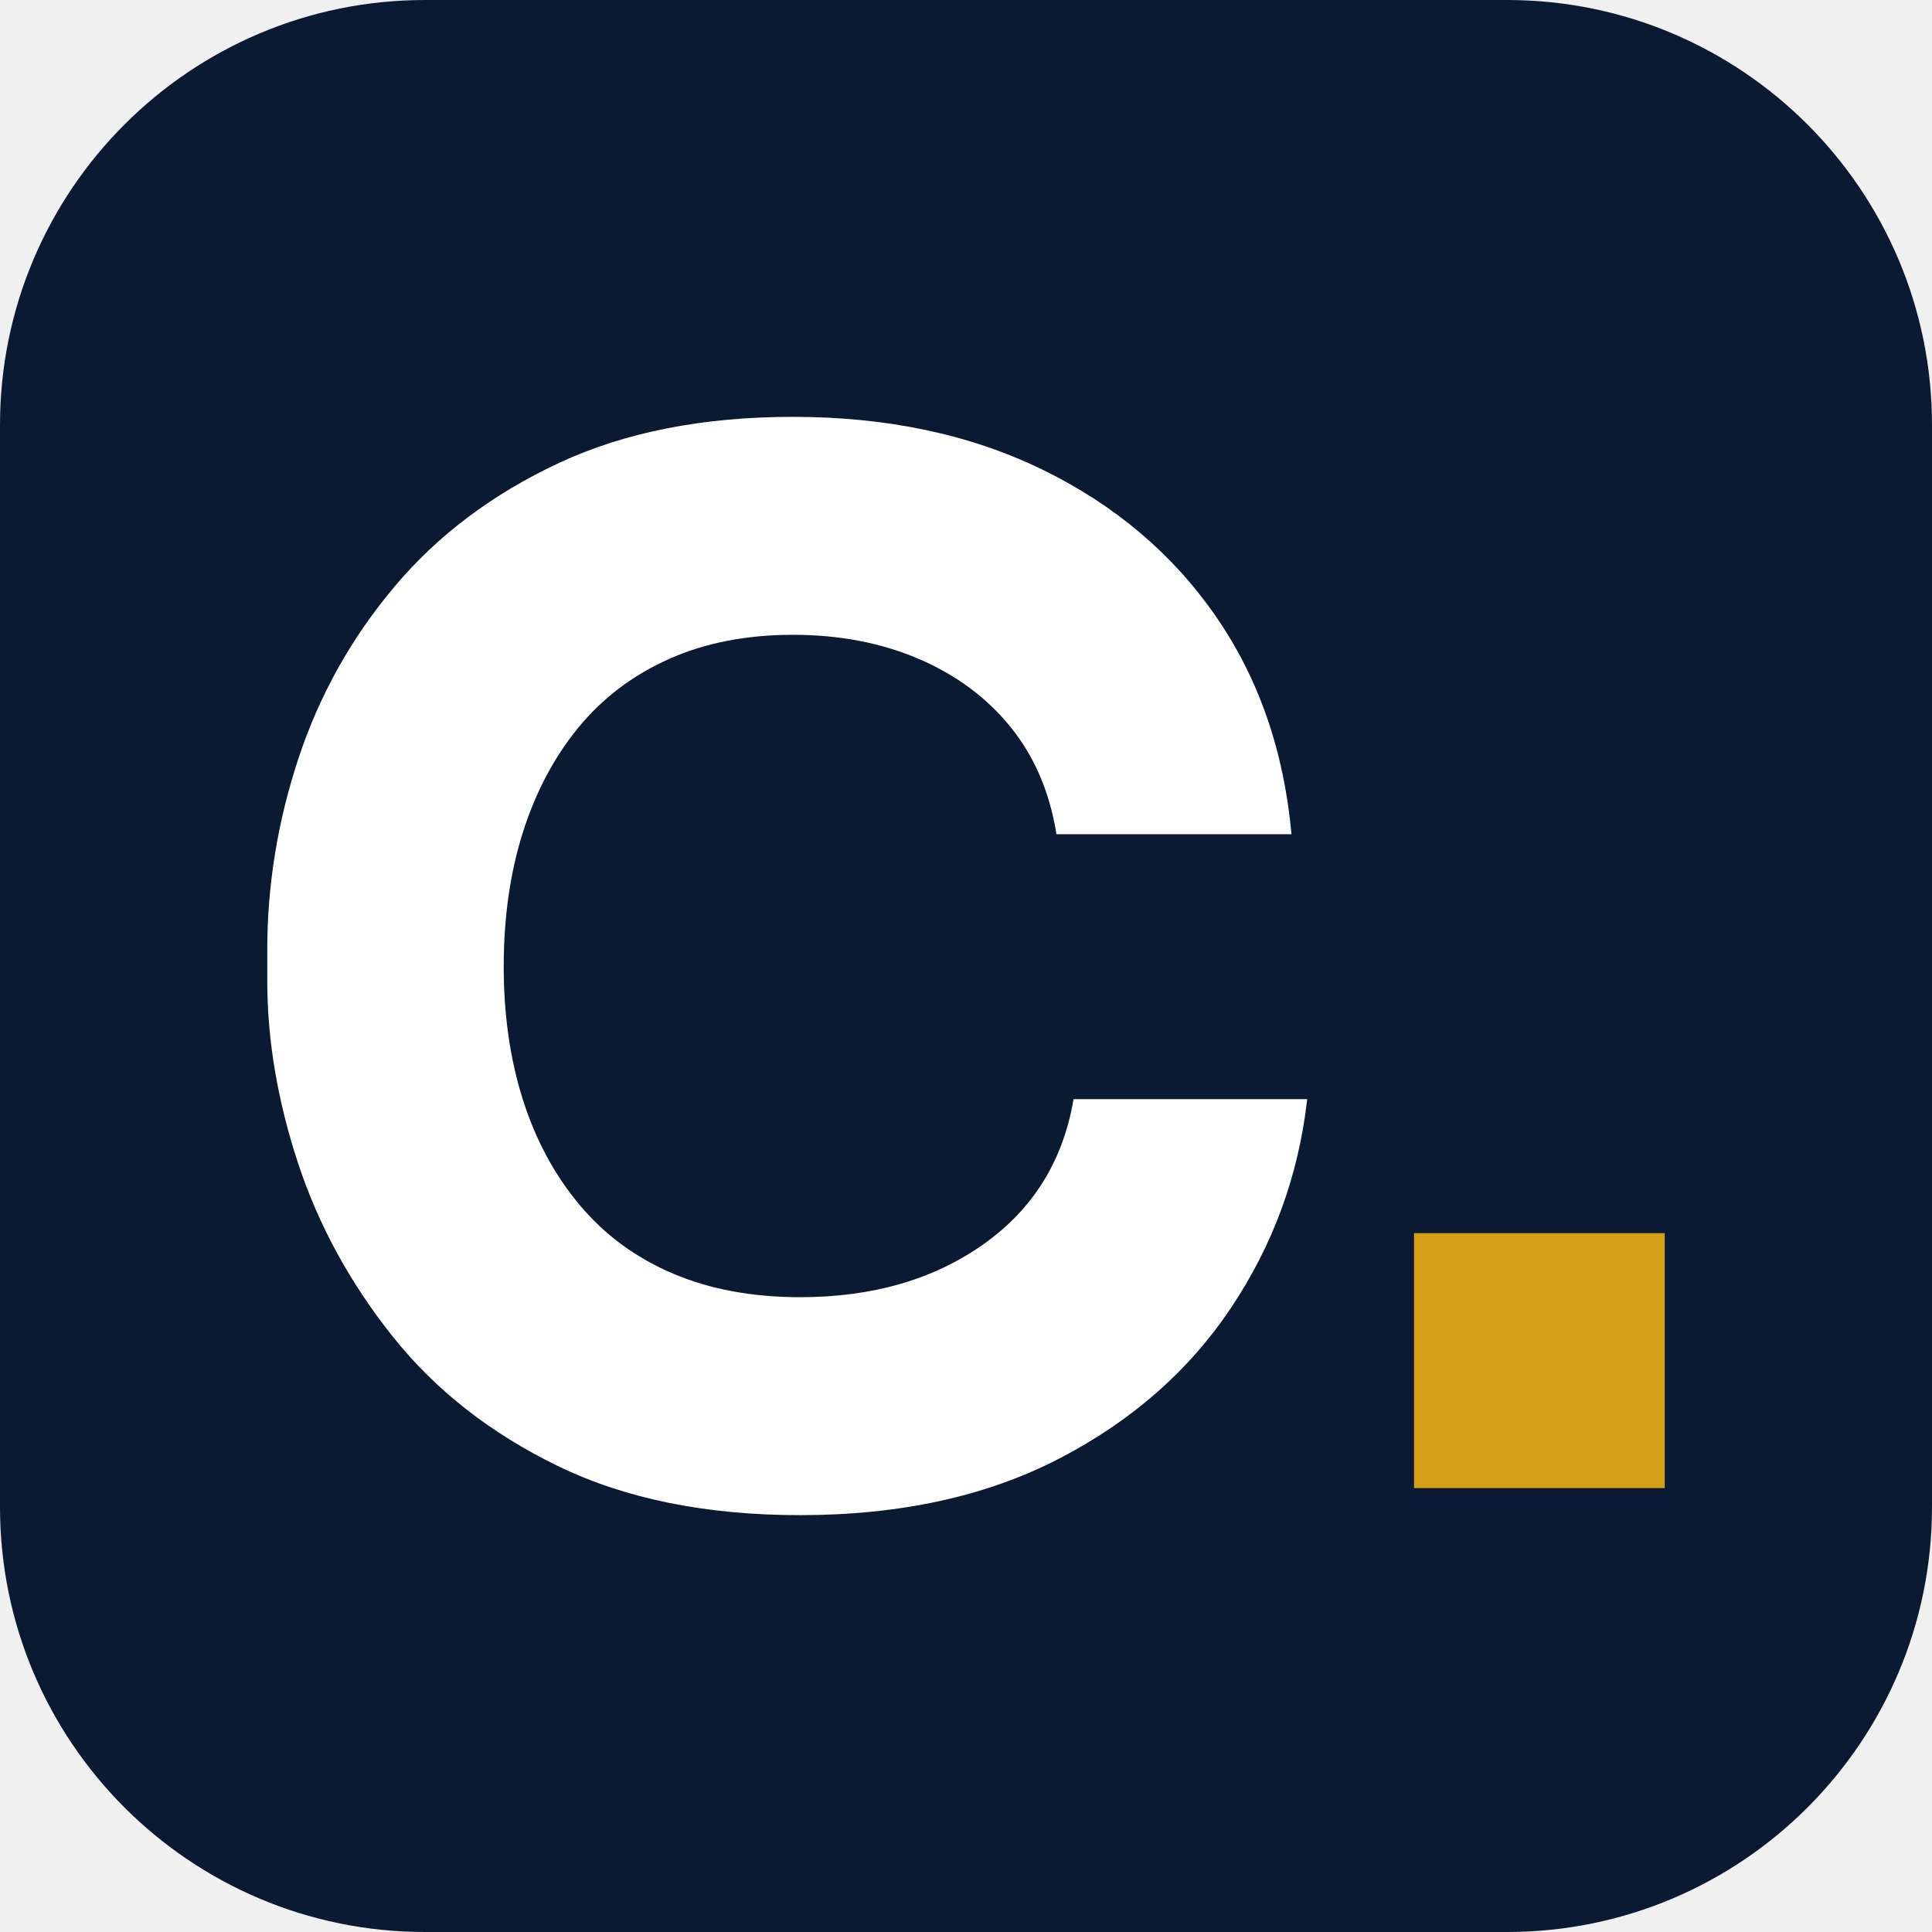
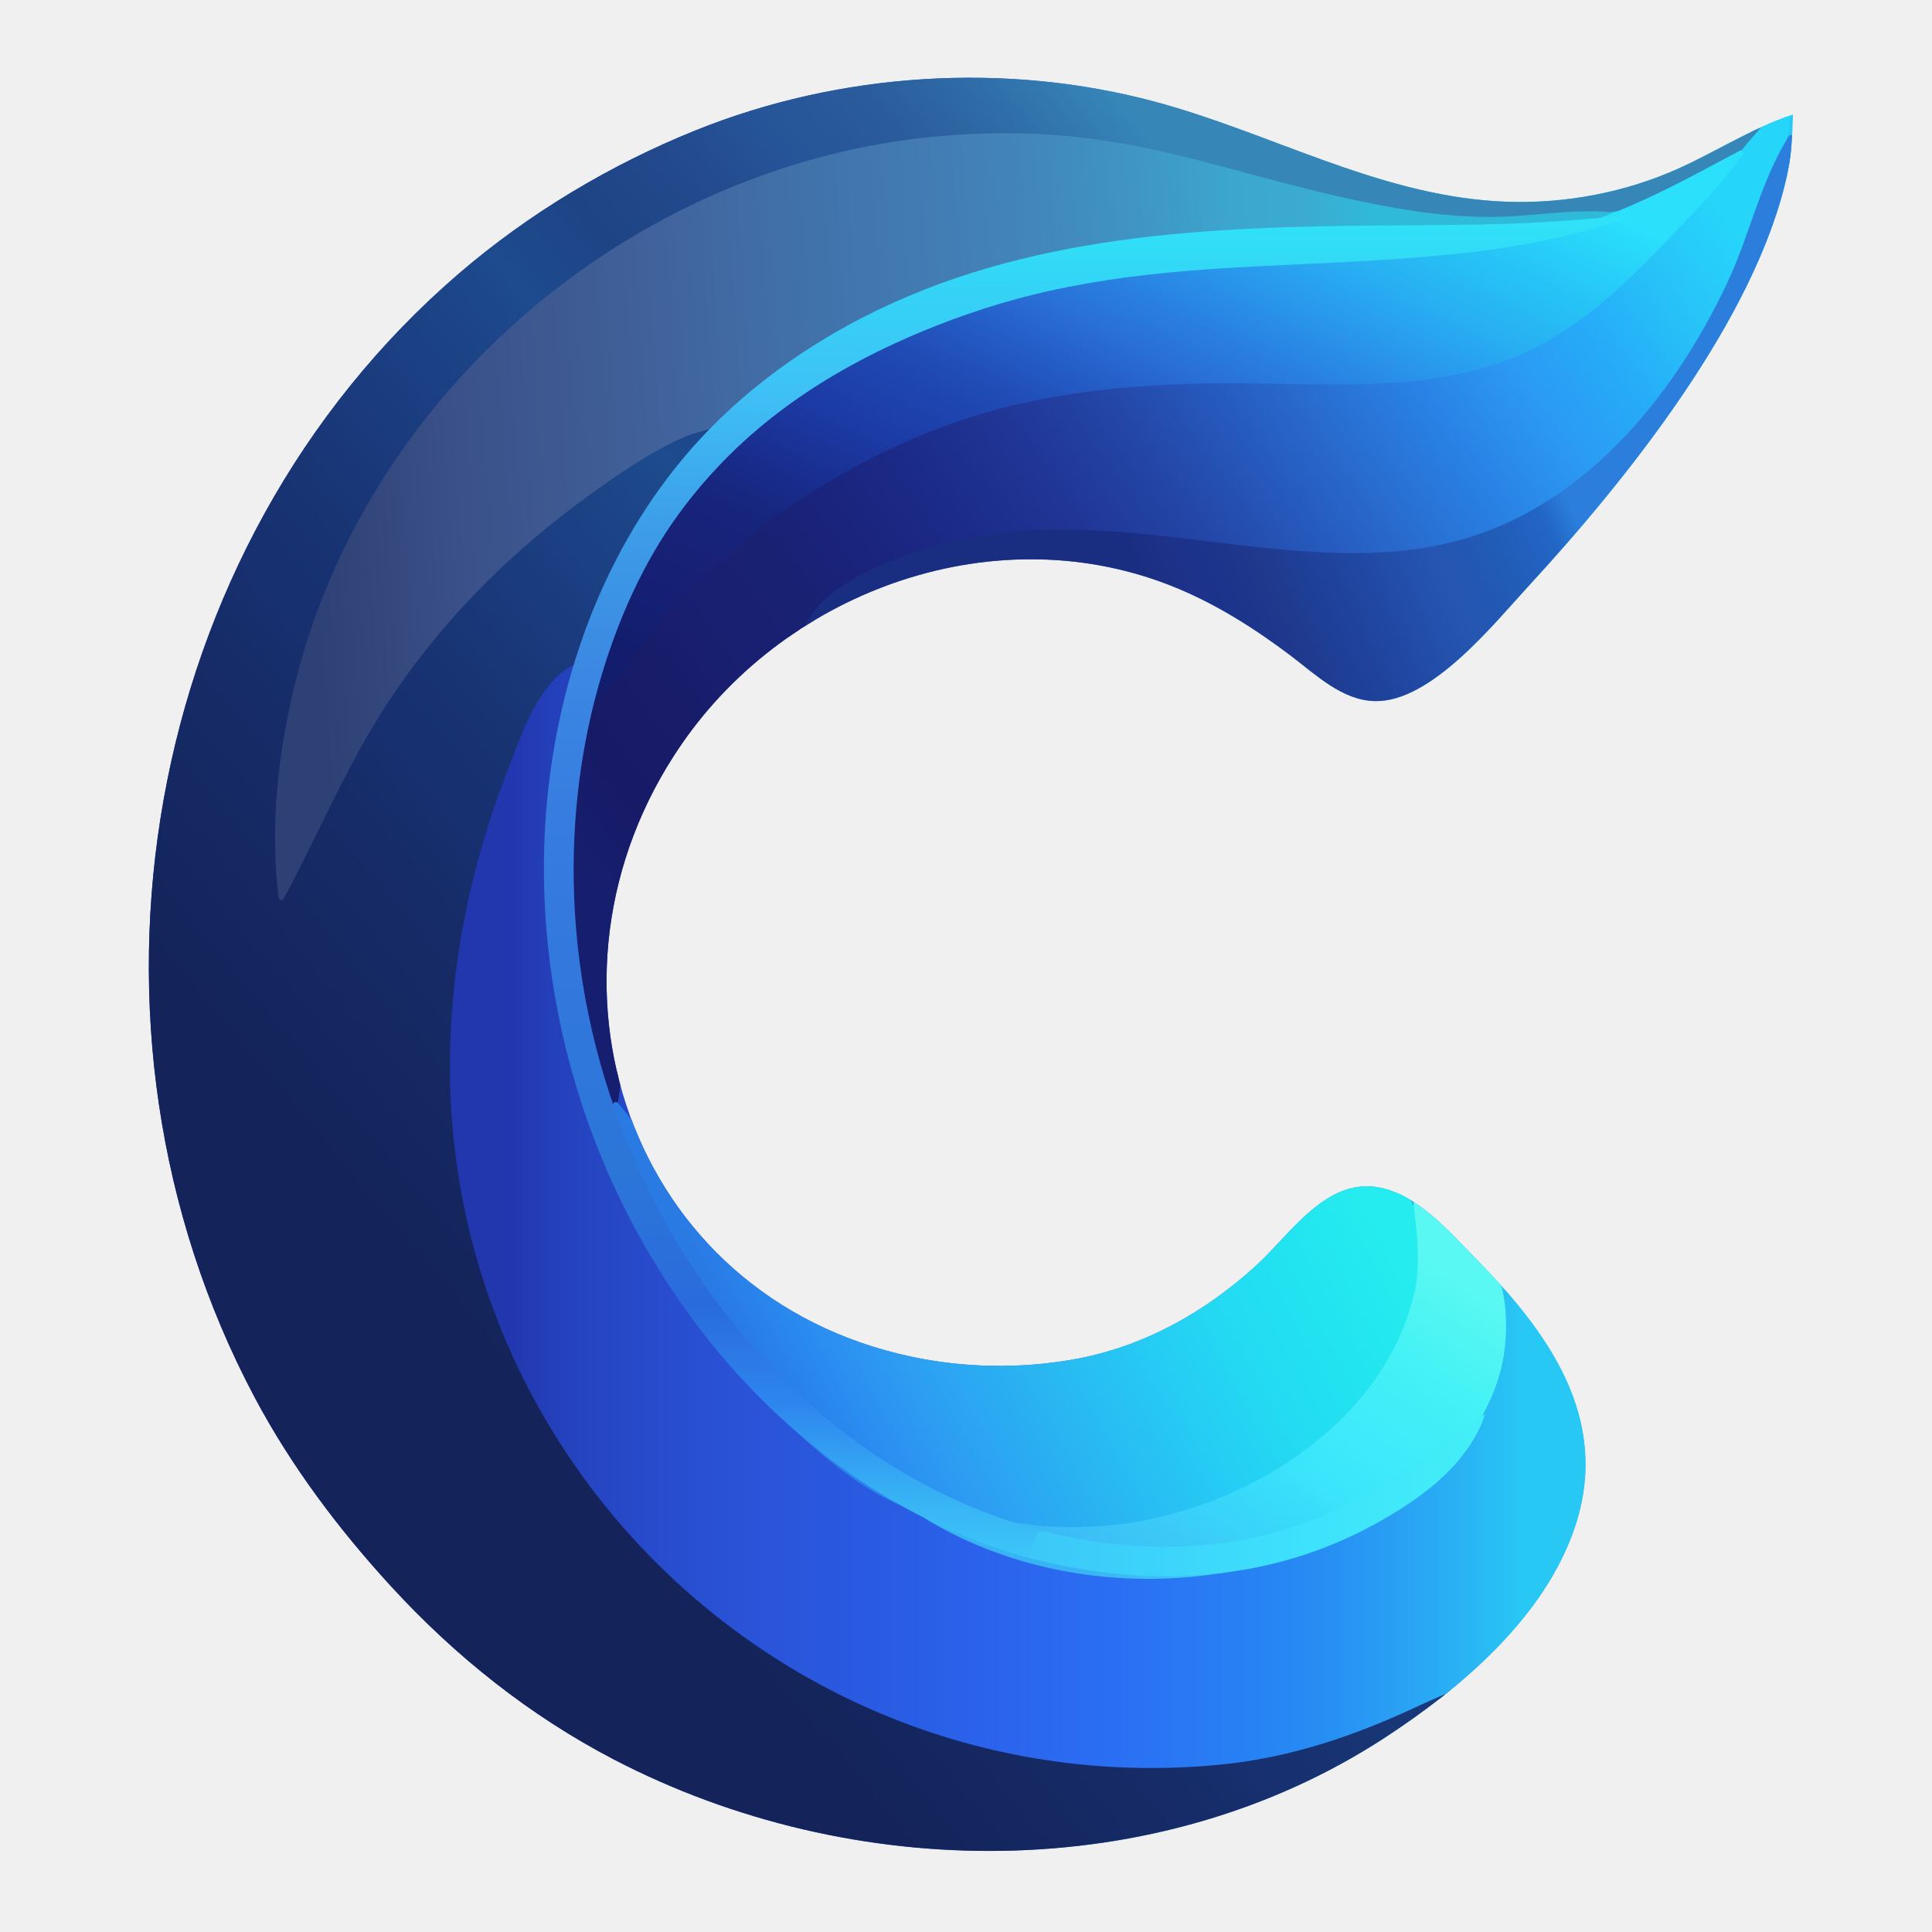
- <svg xmlns="http://www.w3.org/2000/svg" viewBox="0 0 512 512" width="512" height="512">
-   <defs />
-   <path id="tile" d="M112.64 0.00L399.36 0.00C461.57 0.00 512.00 50.43 512.00 112.64L512.00 399.36C512.00 461.57 461.57 512.00 399.36 512.00L112.64 512.00C50.43 512.00 0.00 461.57 0.00 399.36L0.00 112.64C0.00 50.43 50.43 0.00 112.64 0.00Z" fill="#0A1A33" />
-   <path id="C" d="M212.02 401.53C187.10 401.53 165.71 397.19 147.84 388.51C129.97 379.83 115.37 368.38 104.05 354.16C92.72 339.94 84.35 324.58 78.94 308.10C73.53 291.61 70.83 275.57 70.83 259.96L70.83 251.66C70.83 234.54 73.59 217.62 79.13 200.88C84.67 184.15 93.16 168.98 104.61 155.39C116.07 141.80 130.54 130.91 148.03 122.74C165.52 114.56 186.22 110.47 210.13 110.47C235.05 110.47 257.07 115.12 276.20 124.43C295.33 133.75 310.61 146.64 322.07 163.13C333.52 179.61 340.25 198.93 342.26 221.08L279.97 221.08C278.21 210.01 274.18 200.57 267.89 192.77C261.60 184.96 253.48 178.92 243.54 174.64C233.60 170.37 222.46 168.23 210.13 168.23C197.80 168.23 186.85 170.37 177.29 174.64C167.72 178.92 159.73 184.96 153.31 192.77C146.90 200.57 141.99 209.82 138.59 220.51C135.19 231.21 133.49 243.10 133.49 256.19C133.49 269.02 135.19 280.79 138.59 291.49C141.99 302.18 147.02 311.50 153.69 319.42C160.36 327.35 168.60 333.39 178.42 337.54C188.23 341.70 199.43 343.77 212.02 343.77C231.15 343.77 247.32 339.12 260.53 329.81C273.74 320.49 281.73 307.66 284.50 291.30L346.42 291.30C344.15 311.43 337.42 329.87 326.22 346.61C315.02 363.34 299.79 376.68 280.54 386.62C261.29 396.56 238.45 401.53 212.02 401.53Z" fill="#FFFFFF" />
-   <path id="dot" d="M374.73 394.36L374.73 326.79L441.17 326.79L441.17 394.36Z" fill="#D4A017" />
+ <svg xmlns="http://www.w3.org/2000/svg" viewBox="237 460 520 520" width="520" height="520">
+   <defs>
+     <linearGradient id="g0" gradientUnits="userSpaceOnUse" x1="610.71" y1="554.34" x2="293.48" y2="820.53">
+       <stop offset="0" stop-color="#3686b8" />
+       <stop offset="0.031" stop-color="#3686b8" />
+       <stop offset="0.094" stop-color="#2f6da8" />
+       <stop offset="0.156" stop-color="#2a5b9b" />
+       <stop offset="0.219" stop-color="#265498" />
+       <stop offset="0.281" stop-color="#22498b" />
+       <stop offset="0.344" stop-color="#1e4486" />
+       <stop offset="0.406" stop-color="#1d4b8e" />
+       <stop offset="0.469" stop-color="#1b4285" />
+       <stop offset="0.531" stop-color="#1a3b7e" />
+       <stop offset="0.594" stop-color="#183473" />
+       <stop offset="0.656" stop-color="#17306f" />
+       <stop offset="0.719" stop-color="#162b67" />
+       <stop offset="0.781" stop-color="#152862" />
+       <stop offset="0.844" stop-color="#14255c" />
+       <stop offset="0.906" stop-color="#14235a" />
+       <stop offset="0.969" stop-color="#142359" />
+       <stop offset="1" stop-color="#142359" />
+     </linearGradient>
+     <linearGradient id="g1" gradientUnits="userSpaceOnUse" x1="363.5" y1="852.15" x2="656.5" y2="852.15">
+       <stop offset="0" stop-color="#2236ae" />
+       <stop offset="0.031" stop-color="#2236ae" />
+       <stop offset="0.094" stop-color="#2543bf" />
+       <stop offset="0.156" stop-color="#274aca" />
+       <stop offset="0.219" stop-color="#2950d3" />
+       <stop offset="0.281" stop-color="#2a55da" />
+       <stop offset="0.344" stop-color="#2959e0" />
+       <stop offset="0.406" stop-color="#2a5de5" />
+       <stop offset="0.469" stop-color="#2b62ec" />
+       <stop offset="0.531" stop-color="#2b68f0" />
+       <stop offset="0.594" stop-color="#2a6ff3" />
+       <stop offset="0.656" stop-color="#2978f4" />
+       <stop offset="0.719" stop-color="#2782f3" />
+       <stop offset="0.781" stop-color="#278df3" />
+       <stop offset="0.844" stop-color="#299ef4" />
+       <stop offset="0.906" stop-color="#29b1f4" />
+       <stop offset="0.969" stop-color="#28c8f4" />
+       <stop offset="1" stop-color="#28c8f4" />
+     </linearGradient>
+     <linearGradient id="g2" gradientUnits="userSpaceOnUse" x1="695.02" y1="489.63" x2="389.68" y2="711.47">
+       <stop offset="0" stop-color="#26d5fa" />
+       <stop offset="0.031" stop-color="#26d5fa" />
+       <stop offset="0.094" stop-color="#27c3f8" />
+       <stop offset="0.156" stop-color="#26acf8" />
+       <stop offset="0.219" stop-color="#2b99f3" />
+       <stop offset="0.281" stop-color="#2982e5" />
+       <stop offset="0.344" stop-color="#296dd0" />
+       <stop offset="0.406" stop-color="#2658bb" />
+       <stop offset="0.469" stop-color="#2345a6" />
+       <stop offset="0.531" stop-color="#203696" />
+       <stop offset="0.594" stop-color="#1c2c8a" />
+       <stop offset="0.656" stop-color="#1a257f" />
+       <stop offset="0.719" stop-color="#192173" />
+       <stop offset="0.781" stop-color="#192071" />
+       <stop offset="0.844" stop-color="#181c69" />
+       <stop offset="0.906" stop-color="#171a67" />
+       <stop offset="0.969" stop-color="#161f6f" />
+       <stop offset="1" stop-color="#161f6f" />
+     </linearGradient>
+     <linearGradient id="g3" gradientUnits="userSpaceOnUse" x1="619.03" y1="543.63" x2="308.15" y2="565.36">
+       <stop offset="0" stop-color="#2fbad9" />
+       <stop offset="0.031" stop-color="#2fbad9" />
+       <stop offset="0.094" stop-color="#3babd1" />
+       <stop offset="0.156" stop-color="#3ca6ce" />
+       <stop offset="0.219" stop-color="#3f99c6" />
+       <stop offset="0.281" stop-color="#408ebf" />
+       <stop offset="0.344" stop-color="#4284b9" />
+       <stop offset="0.406" stop-color="#427db4" />
+       <stop offset="0.469" stop-color="#4177af" />
+       <stop offset="0.531" stop-color="#4171a9" />
+       <stop offset="0.594" stop-color="#416aa3" />
+       <stop offset="0.656" stop-color="#41629c" />
+       <stop offset="0.719" stop-color="#3f5c94" />
+       <stop offset="0.781" stop-color="#3d568f" />
+       <stop offset="0.844" stop-color="#3a5088" />
+       <stop offset="0.906" stop-color="#34487d" />
+       <stop offset="0.969" stop-color="#2e4176" />
+       <stop offset="1" stop-color="#2e4176" />
+     </linearGradient>
+     <linearGradient id="g4" gradientUnits="userSpaceOnUse" x1="614.44" y1="791.07" x2="459.15" y2="873.64">
+       <stop offset="0" stop-color="#25ecee" />
+       <stop offset="0.031" stop-color="#25ecee" />
+       <stop offset="0.094" stop-color="#24e8ef" />
+       <stop offset="0.156" stop-color="#22e4f0" />
+       <stop offset="0.219" stop-color="#22e0f1" />
+       <stop offset="0.281" stop-color="#23dcf2" />
+       <stop offset="0.344" stop-color="#24d5f2" />
+       <stop offset="0.406" stop-color="#25cef4" />
+       <stop offset="0.469" stop-color="#26c6f3" />
+       <stop offset="0.531" stop-color="#28bef3" />
+       <stop offset="0.594" stop-color="#29b6f2" />
+       <stop offset="0.656" stop-color="#2aadf2" />
+       <stop offset="0.719" stop-color="#2ca5f3" />
+       <stop offset="0.781" stop-color="#2d9bf2" />
+       <stop offset="0.844" stop-color="#2b91f1" />
+       <stop offset="0.906" stop-color="#2986ee" />
+       <stop offset="0.969" stop-color="#2a7ae4" />
+       <stop offset="1" stop-color="#2a7ae4" />
+     </linearGradient>
+     <linearGradient id="g5" gradientUnits="userSpaceOnUse" x1="583.41" y1="467.21" x2="480.78" y2="677.63">
+       <stop offset="0" stop-color="#2ae0fb" />
+       <stop offset="0.031" stop-color="#2ae0fb" />
+       <stop offset="0.094" stop-color="#27cff9" />
+       <stop offset="0.156" stop-color="#26bff5" />
+       <stop offset="0.219" stop-color="#28adf2" />
+       <stop offset="0.281" stop-color="#2998ec" />
+       <stop offset="0.344" stop-color="#2982e2" />
+       <stop offset="0.406" stop-color="#296fd6" />
+       <stop offset="0.469" stop-color="#245bc5" />
+       <stop offset="0.531" stop-color="#204ab4" />
+       <stop offset="0.594" stop-color="#1d40aa" />
+       <stop offset="0.656" stop-color="#1b369e" />
+       <stop offset="0.719" stop-color="#182c8b" />
+       <stop offset="0.781" stop-color="#17247b" />
+       <stop offset="0.844" stop-color="#172277" />
+       <stop offset="0.906" stop-color="#152075" />
+       <stop offset="0.969" stop-color="#121e6d" />
+       <stop offset="1" stop-color="#121e6d" />
+     </linearGradient>
+     <linearGradient id="g6" gradientUnits="userSpaceOnUse" x1="663.66" y1="596.27" x2="554.34" y2="644.94">
+       <stop offset="0" stop-color="#2b7edc" />
+       <stop offset="0.031" stop-color="#2b7edc" />
+       <stop offset="0.094" stop-color="#2267c5" />
+       <stop offset="0.156" stop-color="#2260bf" />
+       <stop offset="0.219" stop-color="#215db7" />
+       <stop offset="0.281" stop-color="#2258b3" />
+       <stop offset="0.344" stop-color="#2456b2" />
+       <stop offset="0.406" stop-color="#2352ae" />
+       <stop offset="0.469" stop-color="#224ca8" />
+       <stop offset="0.531" stop-color="#2047a1" />
+       <stop offset="0.594" stop-color="#1f429c" />
+       <stop offset="0.656" stop-color="#1f3e95" />
+       <stop offset="0.719" stop-color="#1f398d" />
+       <stop offset="0.781" stop-color="#1e358c" />
+       <stop offset="0.844" stop-color="#1c338c" />
+       <stop offset="0.906" stop-color="#1d3189" />
+       <stop offset="0.969" stop-color="#1a2e81" />
+       <stop offset="1" stop-color="#1a2e81" />
+     </linearGradient>
+     <linearGradient id="g7" gradientUnits="userSpaceOnUse" x1="631.12" y1="800.61" x2="557.89" y2="909.18">
+       <stop offset="0" stop-color="#5af8f2" />
+       <stop offset="0.031" stop-color="#5af8f2" />
+       <stop offset="0.094" stop-color="#52f6f3" />
+       <stop offset="0.156" stop-color="#4cf4f3" />
+       <stop offset="0.219" stop-color="#45f2f5" />
+       <stop offset="0.281" stop-color="#42eff7" />
+       <stop offset="0.344" stop-color="#40edf9" />
+       <stop offset="0.406" stop-color="#3febfb" />
+       <stop offset="0.469" stop-color="#3de8fb" />
+       <stop offset="0.531" stop-color="#3be4fb" />
+       <stop offset="0.594" stop-color="#39defa" />
+       <stop offset="0.656" stop-color="#38d8f9" />
+       <stop offset="0.719" stop-color="#3ad2f9" />
+       <stop offset="0.781" stop-color="#3bcbf8" />
+       <stop offset="0.844" stop-color="#3cc5f7" />
+       <stop offset="0.906" stop-color="#3cbdf6" />
+       <stop offset="0.969" stop-color="#38b3f3" />
+       <stop offset="1" stop-color="#38b3f3" />
+     </linearGradient>
+     <linearGradient id="g8" gradientUnits="userSpaceOnUse" x1="645.32" y1="518.26" x2="647.29" y2="529.43">
+       <stop offset="0" stop-color="#2fe4f7" />
+       <stop offset="0.083" stop-color="#2fe4f7" />
+       <stop offset="0.25" stop-color="#29e5f8" />
+       <stop offset="0.417" stop-color="#28e5f9" />
+       <stop offset="0.583" stop-color="#26e1f9" />
+       <stop offset="0.75" stop-color="#26d9f8" />
+       <stop offset="0.917" stop-color="#27d3f9" />
+       <stop offset="1" stop-color="#27d3f9" />
+     </linearGradient>
+     <linearGradient id="g9" gradientUnits="userSpaceOnUse" x1="621.71" y1="835.88" x2="629.27" y2="866.22">
+       <stop offset="0" stop-color="#44f1f5" />
+       <stop offset="0.083" stop-color="#44f1f5" />
+       <stop offset="0.25" stop-color="#42eff7" />
+       <stop offset="0.417" stop-color="#40ecfa" />
+       <stop offset="0.583" stop-color="#40eafc" />
+       <stop offset="0.75" stop-color="#3ee6fd" />
+       <stop offset="0.917" stop-color="#38dcfb" />
+       <stop offset="1" stop-color="#38dcfb" />
+     </linearGradient>
+     <linearGradient id="g10" gradientUnits="userSpaceOnUse" x1="588.44" y1="861.53" x2="583.97" y2="886.89">
+       <stop offset="0" stop-color="#3de1fc" />
+       <stop offset="0.083" stop-color="#3de1fc" />
+       <stop offset="0.25" stop-color="#3bddfa" />
+       <stop offset="0.417" stop-color="#3bd8fa" />
+       <stop offset="0.583" stop-color="#3bd4fa" />
+       <stop offset="0.75" stop-color="#3dcefa" />
+       <stop offset="0.917" stop-color="#3ec8fb" />
+       <stop offset="1" stop-color="#3ec8fb" />
+     </linearGradient>
+     <linearGradient id="g11" gradientUnits="userSpaceOnUse" x1="461.69" y1="839.74" x2="454.16" y2="852.78">
+       <stop offset="0" stop-color="#2481ec" />
+       <stop offset="0.083" stop-color="#2481ec" />
+       <stop offset="0.25" stop-color="#2685ed" />
+       <stop offset="0.417" stop-color="#298cf0" />
+       <stop offset="0.583" stop-color="#2c94f4" />
+       <stop offset="0.75" stop-color="#309af8" />
+       <stop offset="0.917" stop-color="#339dfa" />
+       <stop offset="1" stop-color="#339dfa" />
+     </linearGradient>
+     <linearGradient id="g12" gradientUnits="userSpaceOnUse" x1="491.91" y1="855.93" x2="492.76" y2="880.15">
+       <stop offset="0" stop-color="#2e96f2" />
+       <stop offset="0.083" stop-color="#2e96f2" />
+       <stop offset="0.25" stop-color="#309df4" />
+       <stop offset="0.417" stop-color="#32a0f6" />
+       <stop offset="0.583" stop-color="#33a5f6" />
+       <stop offset="0.75" stop-color="#35aaf4" />
+       <stop offset="0.917" stop-color="#37adf3" />
+       <stop offset="1" stop-color="#37adf3" />
+     </linearGradient>
+     <linearGradient id="g13" gradientUnits="userSpaceOnUse" x1="545.37" y1="869.29" x2="531.13" y2="890.4">
+       <stop offset="0" stop-color="#3cc8f8" />
+       <stop offset="0.083" stop-color="#3cc8f8" />
+       <stop offset="0.25" stop-color="#3cc4f8" />
+       <stop offset="0.417" stop-color="#3dbff7" />
+       <stop offset="0.583" stop-color="#3dbbf7" />
+       <stop offset="0.75" stop-color="#3bb7f6" />
+       <stop offset="0.917" stop-color="#3ab3f4" />
+       <stop offset="1" stop-color="#3ab3f4" />
+     </linearGradient>
+     <linearGradient id="g14" gradientUnits="userSpaceOnUse" x1="559.83" y1="511.5" x2="590.52" y2="541.14">
+       <stop offset="0" stop-color="#32d6f4" />
+       <stop offset="0.083" stop-color="#32d6f4" />
+       <stop offset="0.25" stop-color="#32dbf5" />
+       <stop offset="0.417" stop-color="#31dff7" />
+       <stop offset="0.583" stop-color="#30dff7" />
+       <stop offset="0.75" stop-color="#32e0f8" />
+       <stop offset="0.917" stop-color="#31e3f9" />
+       <stop offset="1" stop-color="#31e3f9" />
+     </linearGradient>
+     <linearGradient id="g15" gradientUnits="userSpaceOnUse" x1="436.91" y1="812.87" x2="426.86" y2="824.02">
+       <stop offset="0" stop-color="#2e77e1" />
+       <stop offset="0.083" stop-color="#2e77e1" />
+       <stop offset="0.25" stop-color="#2b77e2" />
+       <stop offset="0.417" stop-color="#2879e4" />
+       <stop offset="0.583" stop-color="#287be5" />
+       <stop offset="0.75" stop-color="#2e88f0" />
+       <stop offset="0.917" stop-color="#2f8ff3" />
+       <stop offset="1" stop-color="#2f8ff3" />
+     </linearGradient>
+     <linearGradient id="g16" gradientUnits="userSpaceOnUse" x1="475.84" y1="531.67" x2="457.6" y2="569.07">
+       <stop offset="0" stop-color="#38c9f7" />
+       <stop offset="0.083" stop-color="#38c9f7" />
+       <stop offset="0.25" stop-color="#35c4f5" />
+       <stop offset="0.417" stop-color="#36c2f4" />
+       <stop offset="0.583" stop-color="#39bff5" />
+       <stop offset="0.75" stop-color="#3ebff4" />
+       <stop offset="0.917" stop-color="#42bff7" />
+       <stop offset="1" stop-color="#42bff7" />
+     </linearGradient>
+     <linearGradient id="g17" gradientUnits="userSpaceOnUse" x1="531.54" y1="516.2" x2="502.31" y2="548.67">
+       <stop offset="0" stop-color="#32d4f4" />
+       <stop offset="0.083" stop-color="#32d4f4" />
+       <stop offset="0.25" stop-color="#31d2f6" />
+       <stop offset="0.417" stop-color="#34d2f7" />
+       <stop offset="0.583" stop-color="#37d3f9" />
+       <stop offset="0.75" stop-color="#3fd1f9" />
+       <stop offset="0.917" stop-color="#3dd0fa" />
+       <stop offset="1" stop-color="#3dd0fa" />
+     </linearGradient>
+     <linearGradient id="g18" gradientUnits="userSpaceOnUse" x1="422.88" y1="790.46" x2="406.54" y2="791.6">
+       <stop offset="0" stop-color="#2e73e1" />
+       <stop offset="0.083" stop-color="#2e73e1" />
+       <stop offset="0.25" stop-color="#2d72de" />
+       <stop offset="0.417" stop-color="#2d6fdc" />
+       <stop offset="0.583" stop-color="#2c6cda" />
+       <stop offset="0.75" stop-color="#2a69d9" />
+       <stop offset="0.917" stop-color="#2665d5" />
+       <stop offset="1" stop-color="#2665d5" />
+     </linearGradient>
+     <linearGradient id="g19" gradientUnits="userSpaceOnUse" x1="442.57" y1="562.29" x2="414.33" y2="598.44">
+       <stop offset="0" stop-color="#42bcf5" />
+       <stop offset="0.083" stop-color="#42bcf5" />
+       <stop offset="0.25" stop-color="#43b7f5" />
+       <stop offset="0.417" stop-color="#40aef2" />
+       <stop offset="0.583" stop-color="#39a6ec" />
+       <stop offset="0.75" stop-color="#379fe8" />
+       <stop offset="0.917" stop-color="#399ce7" />
+       <stop offset="1" stop-color="#399ce7" />
+     </linearGradient>
+     <linearGradient id="g20" gradientUnits="userSpaceOnUse" x1="402.34" y1="598.81" x2="403.66" y2="636.65">
+       <stop offset="0" stop-color="#3d9ee9" />
+       <stop offset="0.083" stop-color="#3d9ee9" />
+       <stop offset="0.25" stop-color="#409eea" />
+       <stop offset="0.417" stop-color="#419beb" />
+       <stop offset="0.583" stop-color="#4097e9" />
+       <stop offset="0.75" stop-color="#3f90e6" />
+       <stop offset="0.917" stop-color="#3b88e2" />
+       <stop offset="1" stop-color="#3b88e2" />
+     </linearGradient>
+     <linearGradient id="g21" gradientUnits="userSpaceOnUse" x1="396.59" y1="640.24" x2="382.99" y2="673.89">
+       <stop offset="0" stop-color="#3783dc" />
+       <stop offset="0.083" stop-color="#3783dc" />
+       <stop offset="0.25" stop-color="#3b80da" />
+       <stop offset="0.417" stop-color="#3a80de" />
+       <stop offset="0.583" stop-color="#3a81e4" />
+       <stop offset="0.75" stop-color="#3a7fe5" />
+       <stop offset="0.917" stop-color="#387de3" />
+       <stop offset="1" stop-color="#387de3" />
+     </linearGradient>
+     <linearGradient id="g22" gradientUnits="userSpaceOnUse" x1="380.15" y1="680.54" x2="393.98" y2="708.88">
+       <stop offset="0" stop-color="#377ce0" />
+       <stop offset="0.1" stop-color="#377ce0" />
+       <stop offset="0.3" stop-color="#377cde" />
+       <stop offset="0.5" stop-color="#377ce0" />
+       <stop offset="0.7" stop-color="#357be1" />
+       <stop offset="0.9" stop-color="#3379de" />
+       <stop offset="1" stop-color="#3379de" />
+     </linearGradient>
+     <linearGradient id="g23" gradientUnits="userSpaceOnUse" x1="405.21" y1="749.48" x2="395.11" y2="770.19">
+       <stop offset="0" stop-color="#2c76d8" />
+       <stop offset="0.1" stop-color="#2c76d8" />
+       <stop offset="0.3" stop-color="#2a75d9" />
+       <stop offset="0.5" stop-color="#2c73dd" />
+       <stop offset="0.7" stop-color="#2e6dd9" />
+       <stop offset="0.9" stop-color="#2868d6" />
+       <stop offset="1" stop-color="#2868d6" />
+     </linearGradient>
+     <linearGradient id="g24" gradientUnits="userSpaceOnUse" x1="396.43" y1="716.88" x2="386.83" y2="740.63">
+       <stop offset="0" stop-color="#3177dc" />
+       <stop offset="0.1" stop-color="#3177dc" />
+       <stop offset="0.3" stop-color="#307adf" />
+       <stop offset="0.5" stop-color="#3279df" />
+       <stop offset="0.7" stop-color="#3279e0" />
+       <stop offset="0.9" stop-color="#3078e0" />
+       <stop offset="1" stop-color="#3078e0" />
+     </linearGradient>
+     <linearGradient id="s0" gradientUnits="userSpaceOnUse" x1="1855.14" y1="459.17" x2="1910.89" y2="521.09">
+       <stop offset="0" stop-color="#42dee3" />
+       <stop offset="0.036" stop-color="#42dee3" />
+       <stop offset="0.107" stop-color="#28e4f2" />
+       <stop offset="0.179" stop-color="#25def2" />
+       <stop offset="0.25" stop-color="#22d7f6" />
+       <stop offset="0.321" stop-color="#26cdf6" />
+       <stop offset="0.393" stop-color="#25bff6" />
+       <stop offset="0.464" stop-color="#23aff9" />
+       <stop offset="0.536" stop-color="#249cf6" />
+       <stop offset="0.607" stop-color="#2489f3" />
+       <stop offset="0.679" stop-color="#2878ed" />
+       <stop offset="0.75" stop-color="#326ae5" />
+       <stop offset="0.821" stop-color="#355fe3" />
+       <stop offset="0.893" stop-color="#3551df" />
+       <stop offset="0.964" stop-color="#3446ce" />
+       <stop offset="1" stop-color="#3446ce" />
+     </linearGradient>
+     <linearGradient id="s1" gradientUnits="userSpaceOnUse" x1="1894.03" y1="509.11" x2="1955.45" y2="568.42">
+       <stop offset="0" stop-color="#2e67d8" />
+       <stop offset="0.036" stop-color="#2e67d8" />
+       <stop offset="0.107" stop-color="#3169e5" />
+       <stop offset="0.179" stop-color="#3367e5" />
+       <stop offset="0.25" stop-color="#3060df" />
+       <stop offset="0.321" stop-color="#2c55d3" />
+       <stop offset="0.393" stop-color="#294cc4" />
+       <stop offset="0.464" stop-color="#2644b4" />
+       <stop offset="0.536" stop-color="#243ca3" />
+       <stop offset="0.607" stop-color="#223591" />
+       <stop offset="0.679" stop-color="#202e81" />
+       <stop offset="0.75" stop-color="#202a74" />
+       <stop offset="0.821" stop-color="#202666" />
+       <stop offset="0.893" stop-color="#1f2259" />
+       <stop offset="0.964" stop-color="#1f214e" />
+       <stop offset="1" stop-color="#1f214e" />
+     </linearGradient>
+     <clipPath id="clipC">
+       <path clip-rule="evenodd" d="M719.57 490.84C719.42 496.32 719.19 501.67 718.01 507.05C709.59 545.66 674.94 588.93 648.50 617.64C639.02 627.93 622.23 649.00 607.09 648.70C598.26 648.52 591.19 641.61 584.56 636.59C575.04 629.39 564.82 622.86 553.76 618.28C505.77 598.38 449.30 618.37 420.39 660.39C377.26 723.07 405.91 809.09 482.54 825.21C496.67 828.18 511.44 828.42 525.66 825.94C544.52 822.66 561.45 813.21 575.44 800.30C584.46 791.96 594.03 776.89 608.26 779.62C618.60 781.60 626.92 791.31 633.95 798.47C653.46 818.33 670.67 841.55 660.94 870.86C652.89 895.11 630.49 914.15 609.76 927.68C548.39 967.73 466.33 966.91 402.28 933.59C379.54 921.75 359.56 905.81 342.25 886.95C328.08 871.50 315.36 854.59 305.51 836.04C252.74 736.62 274.71 607.48 360.43 533.70C379.23 517.52 401.27 504.32 424.28 495.06C462.97 479.49 507.51 476.56 547.82 487.37C578.67 495.65 607.16 512.09 639.53 514.15C655.40 515.16 671.65 512.54 686.33 506.41C697.70 501.66 707.82 494.72 719.57 490.84Z" />
+     </clipPath>
+     <linearGradient id="rimA" gradientUnits="userSpaceOnUse" x1="0" y1="517" x2="0" y2="880">
+       <stop offset="0" stop-color="#2fe4f7" />
+       <stop offset="0.06" stop-color="#34d3f6" />
+       <stop offset="0.13" stop-color="#3ec2f6" />
+       <stop offset="0.23" stop-color="#3d9ee9" />
+       <stop offset="0.34" stop-color="#3b88e2" />
+       <stop offset="0.45" stop-color="#377ce0" />
+       <stop offset="0.59" stop-color="#3177dc" />
+       <stop offset="0.71" stop-color="#2c76d8" />
+       <stop offset="0.81" stop-color="#2a6bdc" />
+       <stop offset="0.88" stop-color="#2d84ee" />
+       <stop offset="0.95" stop-color="#37b0f4" />
+       <stop offset="1" stop-color="#3cc8f8" />
+     </linearGradient>
+     <linearGradient id="rimB" gradientUnits="userSpaceOnUse" x1="515" y1="0" x2="644" y2="0">
+       <stop offset="0" stop-color="#3cc8f8" />
+       <stop offset="0.55" stop-color="#3de1fc" />
+       <stop offset="1" stop-color="#44f1f5" />
+     </linearGradient>
+   </defs>
+   <g id="symbol-c" clip-path="url(#clipC)">
+     <path id="underlay" fill="url(#g1)" d="M719.57 490.84C719.42 496.32 719.19 501.67 718.01 507.05C709.59 545.66 674.94 588.93 648.50 617.64C639.02 627.93 622.23 649.00 607.09 648.70C598.26 648.52 591.19 641.61 584.56 636.59C575.04 629.39 564.82 622.86 553.76 618.28C505.77 598.38 449.30 618.37 420.39 660.39C377.26 723.07 405.91 809.09 482.54 825.21C496.67 828.18 511.44 828.42 525.66 825.94C544.52 822.66 561.45 813.21 575.44 800.30C584.46 791.96 594.03 776.89 608.26 779.62C618.60 781.60 626.92 791.31 633.95 798.47C653.46 818.33 670.67 841.55 660.94 870.86C652.89 895.11 630.49 914.15 609.76 927.68C548.39 967.73 466.33 966.91 402.28 933.59C379.54 921.75 359.56 905.81 342.25 886.95C328.08 871.50 315.36 854.59 305.51 836.04C252.74 736.62 274.71 607.48 360.43 533.70C379.23 517.52 401.27 504.32 424.28 495.06C462.97 479.49 507.51 476.56 547.82 487.37C578.67 495.65 607.16 512.09 639.53 514.15C655.40 515.16 671.65 512.54 686.33 506.41C697.70 501.66 707.82 494.72 719.57 490.84Z" />
+     <path id="unit-1" fill="url(#g0)" stroke="url(#g0)" stroke-width="1.4" stroke-linejoin="round" fill-rule="evenodd" d="M312.77 701.60C318.21 691.49 322.78 680.96 328.12 670.79C343.27 641.90 363.92 616.23 390.05 596.58C398.63 590.14 414.01 578.51 424.24 576.08C426.93 575.44 429.49 575.67 432.21 575.70C424.87 585.70 416.73 595.12 410.38 605.81C405.33 614.31 402.08 623.85 396.91 632.21C393.28 638.08 387.13 641.63 383.53 647.61C373.89 663.62 367.37 684.04 363.65 702.28C357.45 732.75 357.03 764.21 364.95 794.41C384.30 868.14 447.34 923.93 522.94 933.82C547.38 937.02 571.98 935.18 595.58 927.96C607.33 924.37 617.85 917.88 629.76 914.89C615.32 933.20 585.20 945.20 563.22 951.74C488.06 974.13 408.82 953.03 351.77 900.09C330.15 880.03 312.24 855.98 299.23 829.51C242.79 714.60 285.07 569.40 396.49 505.20C443.60 478.05 499.35 472.45 551.61 486.40C579.48 493.84 605.20 509.96 634.35 512.11C649.36 513.22 664.35 510.96 678.46 505.78C689.44 501.75 699.49 495.76 710.93 493.13C709.32 495.40 707.89 497.68 705.85 499.63C698.36 506.84 684.71 513.43 674.60 515.70C669.37 516.87 663.95 516.91 658.64 517.42C645.02 518.73 631.98 519.64 618.36 517.65C590.61 513.58 564.39 502.74 536.53 498.96C497.18 493.62 457.01 498.78 421.12 516.22C370.24 540.94 331.90 589.45 317.46 643.83C312.47 662.61 310.26 682.28 312.77 701.60Z" />
+     <path id="unit-2" fill="url(#g1)" stroke="url(#g1)" stroke-width="1.4" stroke-linejoin="round" fill-rule="evenodd" d="M642.85 805.32C668.01 829.19 672.48 860.72 653.29 890.07C648.74 897.03 643.22 903.87 636.72 909.11C631.46 913.35 625.03 915.44 618.98 918.29C601.56 926.50 584.08 932.51 564.79 934.32C453.02 944.81 357.22 855.92 358.81 744.07C359.18 718.08 364.74 692.24 374.11 668.04C377.41 659.52 380.89 648.59 387.79 642.27C389.46 640.73 391.39 639.75 393.28 638.55C392.96 657.79 386.88 671.65 387.41 693.85C387.80 709.99 389.08 727.25 393.97 742.72C395.55 747.72 398.23 752.26 399.81 757.25C401.99 764.14 402.31 771.26 405.06 778.06C415.61 804.16 435.39 830.71 456.84 848.86C496.28 882.20 549.44 895.59 597.64 873.01C613.29 865.68 628.07 854.68 636.23 839.09C641.90 828.26 641.47 817.11 642.85 805.32Z" />
+     <path id="unit-3" fill="url(#g2)" stroke="url(#g2)" stroke-width="1.4" stroke-linejoin="round" fill-rule="evenodd" d="M402.62 756.73C400.43 754.21 398.24 751.88 396.66 748.89C390.80 737.76 388.84 719.31 387.92 706.77C386.92 693.13 386.57 669.20 391.93 656.69C394.63 650.42 400.61 645.95 404.37 640.30C433.96 595.91 486.54 568.29 539.11 563.68C570.78 560.90 614.63 566.89 643.17 555.87C665.99 547.06 683.10 527.19 699.10 509.49C705.44 502.48 710.33 494.60 718.09 489.09C718.02 491.18 718.15 493.19 717.71 495.27C716.50 500.89 705.82 528.90 703.05 534.93C696.80 548.51 689.05 561.51 679.43 573.00C672.08 581.78 663.57 589.69 653.83 595.76C599.58 629.61 537.67 586.57 476.69 612.08C459.95 619.09 457.79 623.74 445.85 635.94C425.60 656.63 411.66 677.48 405.92 706.40C402.59 723.14 405.38 739.99 402.62 756.73Z" />
+     <path id="unit-4" fill="url(#g3)" stroke="url(#g3)" stroke-width="1.4" stroke-linejoin="round" fill-rule="evenodd" d="M312.71 701.61C310.41 683.31 312.33 664.59 316.49 646.67C335.19 566.03 408.24 504.39 490.24 497.31C541.26 492.91 566.43 508.55 612.54 516.68C623.35 518.58 634.39 519.59 645.36 518.82C653.70 518.24 661.61 517.13 669.99 517.75C639.67 530.88 604.54 525.69 572.44 525.59C556.44 525.54 540.40 526.40 524.63 529.21C503.39 532.99 482.94 540.18 464.56 551.55C454.66 557.67 446.41 565.71 438.18 570.83C432.65 574.26 426.01 574.68 420.14 577.33C411.14 581.39 402.73 587.25 394.75 593.02C372.87 608.86 353.63 628.40 339.17 651.26C328.98 667.37 321.72 684.88 312.71 701.61Z" />
+     <path id="unit-5" fill="url(#g4)" stroke="url(#g4)" stroke-width="1.4" stroke-linejoin="round" fill-rule="evenodd" d="M402.74 757.29C412.22 768.26 418.36 781.45 428.37 792.04C449.69 814.61 482.60 827.37 513.58 824.34C532.84 822.45 551.78 814.91 566.95 802.87C576.43 795.36 583.97 783.98 595.28 779.07C616.71 769.77 622.21 791.47 618.42 807.91C609.35 847.19 566.04 870.28 528.41 871.74C518.87 872.11 509.61 870.46 500.29 868.62C493.28 867.23 485.81 867.07 479.16 864.28C459.79 856.14 435.91 829.87 424.08 812.66C416.29 801.33 404.77 782.18 402.49 768.69C401.83 764.81 402.32 761.16 402.74 757.29Z" />
+     <path id="unit-6" fill="url(#g5)" stroke="url(#g5)" stroke-width="1.4" stroke-linejoin="round" fill-rule="evenodd" d="M393.08 650.14C395.91 633.37 402.80 617.65 411.88 603.31C437.41 563.00 480.93 535.64 527.90 528.49C570.01 522.08 612.57 530.89 652.06 523.64C671.16 520.14 688.62 510.21 705.56 501.19C699.92 508.83 693.49 515.59 686.93 522.44C673.39 536.61 659.55 550.36 640.60 556.92C618.31 564.63 593.90 562.59 570.73 562.47C545.26 562.34 519.56 564.31 495.29 572.54C467.81 581.86 442.78 597.90 422.06 618.12C417.41 622.66 413.12 627.53 409.33 632.81C406.25 637.11 403.68 642.03 399.83 645.71C397.81 647.64 395.46 648.76 393.08 650.14Z" />
+     <path id="unit-7" fill="url(#g6)" stroke="url(#g6)" stroke-width="1.4" stroke-linejoin="round" fill-rule="evenodd" d="M454.13 628.65C455.69 626.39 457.03 624.13 459.06 622.23C469.16 612.70 490.53 606.20 504.11 604.40C546.96 598.73 588.42 616.26 627.75 606.65C662.89 598.07 687.78 567.80 702.58 536.30C708.64 523.42 711.48 509.14 719.05 497.05C720.43 515.84 712.95 534.03 703.49 549.96C687.98 576.11 666.78 600.60 646.26 622.96C637.43 632.60 618.02 654.02 604.39 654.04C595.40 654.05 588.93 646.28 582.67 640.87C572.89 632.43 561.96 625.05 550.06 619.94C529.87 611.27 506.83 609.75 485.73 615.95C474.79 619.16 464.85 624.86 454.13 628.65Z" />
+     <path id="unit-8" fill="url(#g7)" stroke="url(#g7)" stroke-width="1.4" stroke-linejoin="round" fill-rule="evenodd" d="M486.48 868.20C494.99 867.50 502.43 869.29 510.80 870.59C519.67 871.97 528.72 872.07 537.64 871.05C571.89 867.10 609.39 844.26 618.16 809.00C620.46 799.74 618.84 790.77 617.90 781.45C625.85 786.97 634.87 794.00 639.14 802.97C641.38 807.68 641.74 813.16 641.64 818.30C641.18 840.55 624.60 857.72 606.39 868.33C570.42 889.29 522.28 889.88 486.48 868.20Z" />
+     <path id="rim-light-a" fill="url(#rimA)" d="M676.43 517.89C665.13 518.92 653.87 519.88 642.52 520.23C626.20 520.74 609.86 520.57 593.53 520.89C543.86 521.85 495.26 526.91 452.76 555.09C443.87 560.99 435.55 567.75 428.09 575.38C411.03 592.82 398.93 614.65 391.73 637.88C371.37 703.58 389.26 778.35 435.00 829.29C452.81 849.13 474.92 865.24 499.90 874.76C506.38 877.22 512.99 879.34 519.81 880.58C520.14 879.10 521.68 874.53 520.73 873.32C519.89 872.23 517.70 872.06 516.47 871.73C512.61 870.69 508.79 869.49 505.03 868.13C493.75 864.04 483.00 858.53 473.01 851.88C444.13 832.62 421.87 804.16 407.98 772.51C398.05 749.91 392.37 725.50 391.51 700.83C390.82 680.85 393.21 660.72 398.97 641.56C403.55 626.35 410.20 611.35 419.59 598.46C436.43 575.35 458.91 560.17 485.05 549.27C496.15 544.65 507.55 540.94 519.29 538.32C533.28 535.20 547.56 533.52 561.85 532.49C597.36 529.93 643.40 531.04 676.43 517.89Z" />
+     <path id="rim-light-b" fill="url(#rimB)" d="M514.17 879.41C545.83 887.45 578.25 886.15 607.31 870.08C618.73 863.76 630.45 855.47 635.82 843.10C636.18 842.28 636.35 841.44 636.65 840.61C631.48 843.65 626.51 847.00 621.68 850.56C616.84 854.13 612.18 857.87 607.03 861.00C594.18 868.79 579.70 873.64 564.79 875.47C553.54 876.85 542.11 876.54 530.92 874.80C527.62 874.28 524.35 873.65 521.10 872.89C519.92 872.62 517.83 871.71 516.66 872.39C515.38 873.13 514.57 877.93 514.17 879.41Z" />
+   </g>
</svg>
